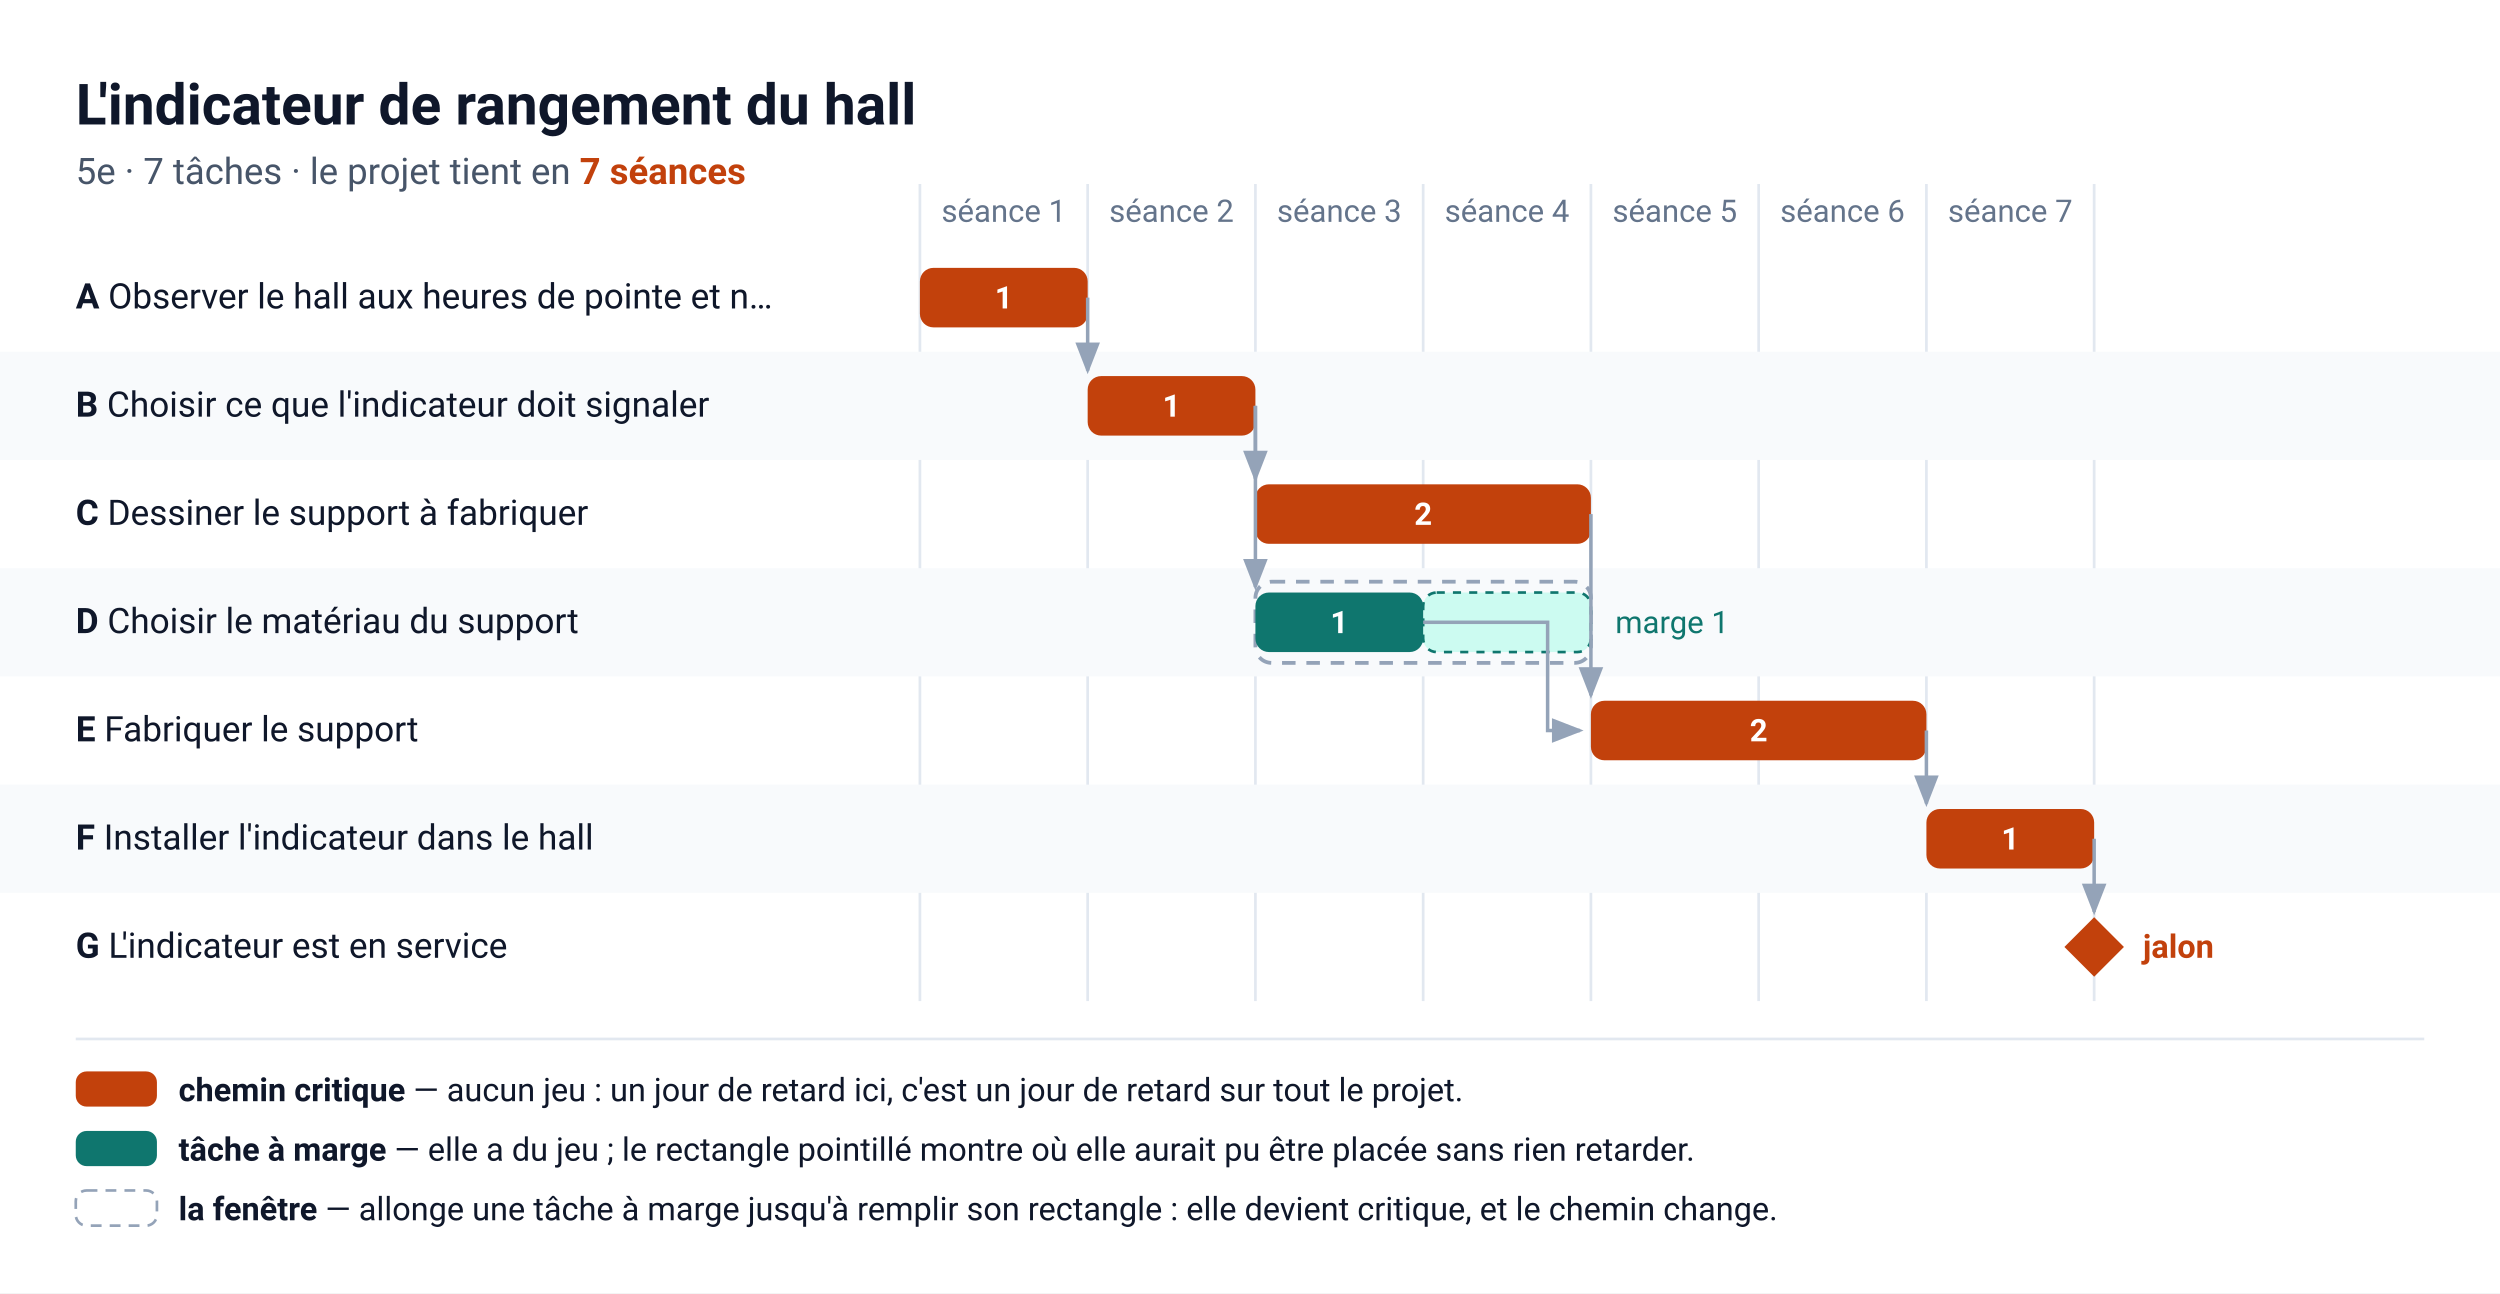
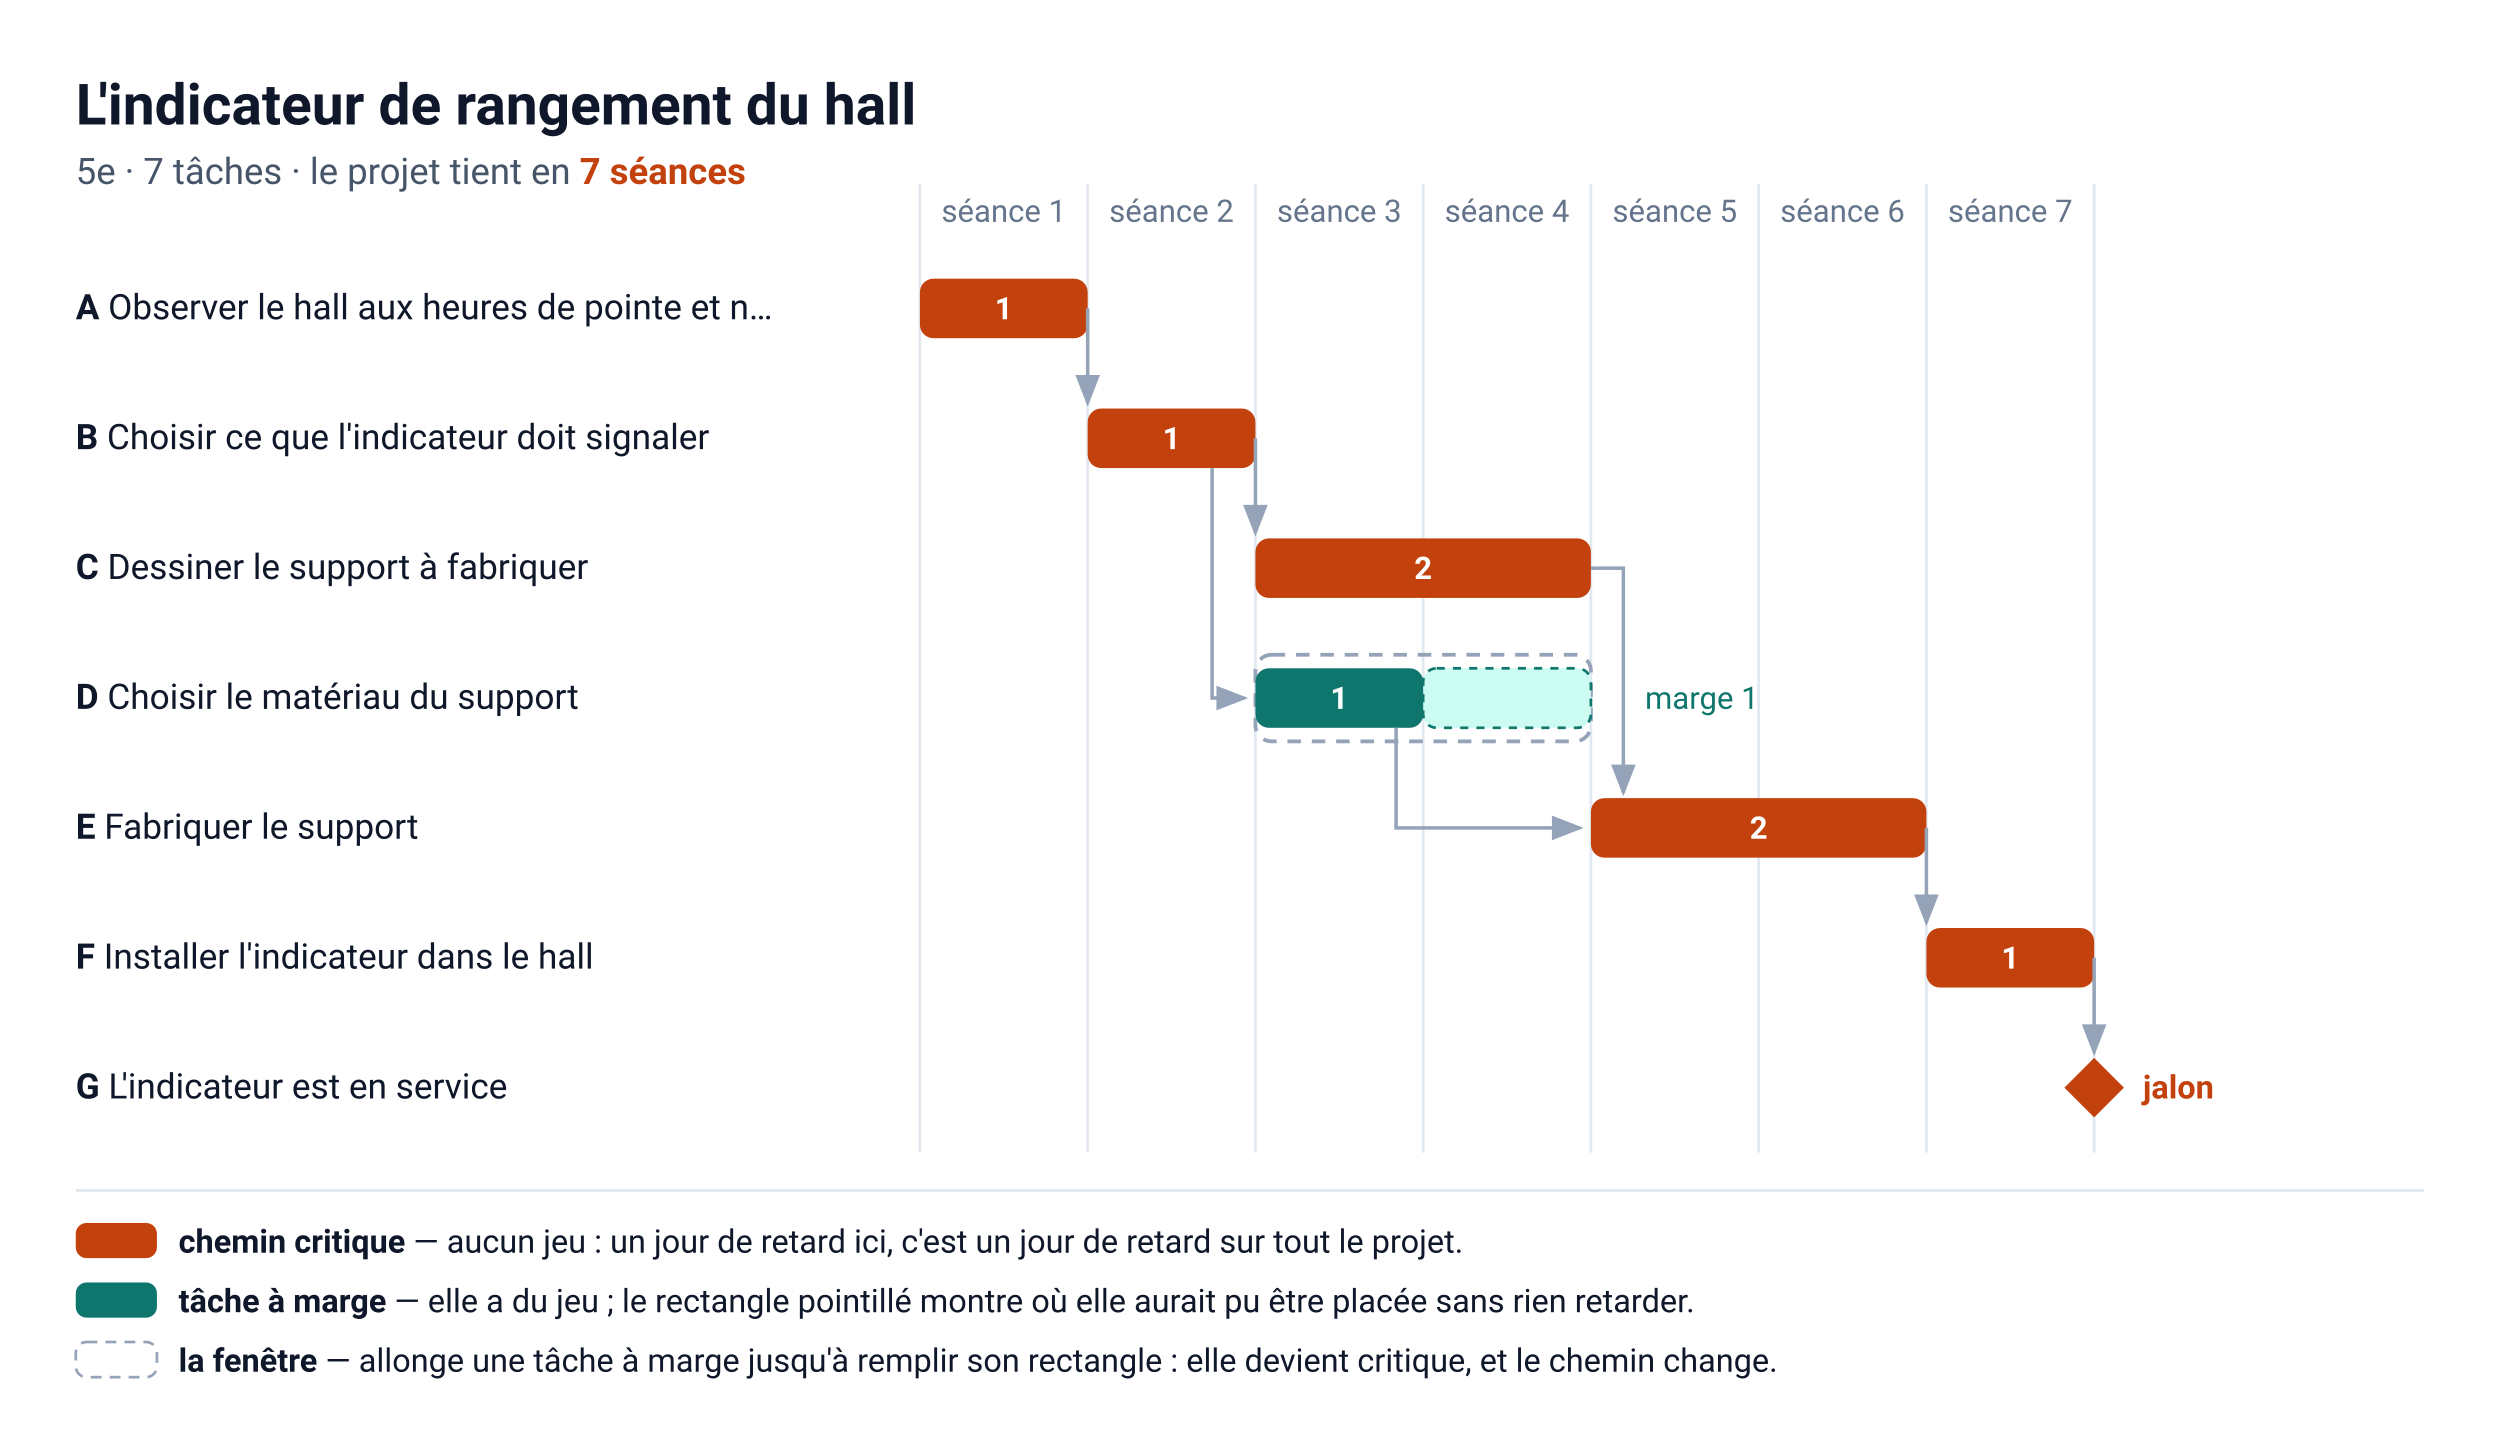
- <svg xmlns="http://www.w3.org/2000/svg" viewBox="0 0 924 478" width="924" height="478" font-family="system-ui,Segoe UI,Roboto,sans-serif" role="img" aria-labelledby="t d">
-   <rect width="924" height="478" fill="#ffffff" />
+ <svg xmlns="http://www.w3.org/2000/svg" viewBox="0 0 924 534" width="924" height="534" font-family="system-ui,Segoe UI,Roboto,sans-serif" role="img" aria-labelledby="t d">
+   <rect width="924" height="534" fill="#ffffff" />
  <defs>
    <marker id="fl" viewBox="0 0 9 7" markerWidth="11.7" markerHeight="9.1" refX="8" refY="3.5" markerUnits="userSpaceOnUse" orient="auto">
      <path d="M0,0 L9,3.5 L0,7 z" fill="#94a3b8" />
    </marker>
  </defs>
  <text x="28" y="46" font-size="21" font-weight="700" fill="#0f172a">L'indicateur de rangement du hall</text>
  <text x="28" y="68" font-size="13.5" fill="#475569">5e · 7 tâches · le projet tient en <tspan font-weight="700" fill="#c2410c">7 séances</tspan>
  </text>
-   <line x1="340" y1="68" x2="340" y2="370" stroke="#e2e8f0" stroke-width="1" />
+   <line x1="340" y1="68" x2="340" y2="426" stroke="#e2e8f0" stroke-width="1" />
  <text x="371.0" y="82" font-size="11.5" text-anchor="middle" fill="#64748b">séance 1</text>
-   <line x1="402" y1="68" x2="402" y2="370" stroke="#e2e8f0" stroke-width="1" />
+   <line x1="402" y1="68" x2="402" y2="426" stroke="#e2e8f0" stroke-width="1" />
  <text x="433.0" y="82" font-size="11.5" text-anchor="middle" fill="#64748b">séance 2</text>
-   <line x1="464" y1="68" x2="464" y2="370" stroke="#e2e8f0" stroke-width="1" />
+   <line x1="464" y1="68" x2="464" y2="426" stroke="#e2e8f0" stroke-width="1" />
  <text x="495.0" y="82" font-size="11.5" text-anchor="middle" fill="#64748b">séance 3</text>
-   <line x1="526" y1="68" x2="526" y2="370" stroke="#e2e8f0" stroke-width="1" />
+   <line x1="526" y1="68" x2="526" y2="426" stroke="#e2e8f0" stroke-width="1" />
  <text x="557.0" y="82" font-size="11.5" text-anchor="middle" fill="#64748b">séance 4</text>
-   <line x1="588" y1="68" x2="588" y2="370" stroke="#e2e8f0" stroke-width="1" />
+   <line x1="588" y1="68" x2="588" y2="426" stroke="#e2e8f0" stroke-width="1" />
  <text x="619.0" y="82" font-size="11.5" text-anchor="middle" fill="#64748b">séance 5</text>
-   <line x1="650" y1="68" x2="650" y2="370" stroke="#e2e8f0" stroke-width="1" />
+   <line x1="650" y1="68" x2="650" y2="426" stroke="#e2e8f0" stroke-width="1" />
  <text x="681.0" y="82" font-size="11.5" text-anchor="middle" fill="#64748b">séance 6</text>
-   <line x1="712" y1="68" x2="712" y2="370" stroke="#e2e8f0" stroke-width="1" />
+   <line x1="712" y1="68" x2="712" y2="426" stroke="#e2e8f0" stroke-width="1" />
  <text x="743.0" y="82" font-size="11.5" text-anchor="middle" fill="#64748b">séance 7</text>
-   <line x1="774" y1="68" x2="774" y2="370" stroke="#e2e8f0" stroke-width="1" />
-   <text x="28" y="114.0" font-size="13" fill="#0f172a">
+   <line x1="774" y1="68" x2="774" y2="426" stroke="#e2e8f0" stroke-width="1" />
+   <text x="28" y="118.0" font-size="13" fill="#0f172a">
    <tspan font-weight="700">A</tspan>  Observer le hall aux heures de pointe et n…</text>
-   <rect x="340" y="99" width="62" height="22" rx="5" fill="#c2410c" />
-   <text x="371.0" y="114.0" font-size="11.5" text-anchor="middle" fill="#fff" font-weight="700">1</text>
-   <rect x="0" y="130" width="924" height="40" fill="#f8fafc" />
-   <text x="28" y="154.0" font-size="13" fill="#0f172a">
+   <rect x="340" y="103" width="62" height="22" rx="5" fill="#c2410c" />
+   <text x="371.0" y="118.0" font-size="11.5" text-anchor="middle" fill="#fff" font-weight="700">1</text>
+   <text x="28" y="166.0" font-size="13" fill="#0f172a">
    <tspan font-weight="700">B</tspan>  Choisir ce que l'indicateur doit signaler</text>
-   <rect x="402" y="139" width="62" height="22" rx="5" fill="#c2410c" />
-   <text x="433.0" y="154.0" font-size="11.5" text-anchor="middle" fill="#fff" font-weight="700">1</text>
-   <text x="28" y="194.0" font-size="13" fill="#0f172a">
+   <rect x="402" y="151" width="62" height="22" rx="5" fill="#c2410c" />
+   <text x="433.0" y="166.0" font-size="11.5" text-anchor="middle" fill="#fff" font-weight="700">1</text>
+   <text x="28" y="214.0" font-size="13" fill="#0f172a">
    <tspan font-weight="700">C</tspan>  Dessiner le support à fabriquer</text>
-   <rect x="464" y="179" width="124" height="22" rx="5" fill="#c2410c" />
-   <text x="526.0" y="194.0" font-size="11.5" text-anchor="middle" fill="#fff" font-weight="700">2</text>
-   <rect x="0" y="210" width="924" height="40" fill="#f8fafc" />
-   <text x="28" y="234.0" font-size="13" fill="#0f172a">
+   <rect x="464" y="199" width="124" height="22" rx="5" fill="#c2410c" />
+   <text x="526.0" y="214.0" font-size="11.5" text-anchor="middle" fill="#fff" font-weight="700">2</text>
+   <text x="28" y="262.0" font-size="13" fill="#0f172a">
    <tspan font-weight="700">D</tspan>  Choisir le matériau du support</text>
-   <rect x="464" y="215" width="124" height="30" rx="6" fill="none" stroke="#94a3b8" stroke-width="1.4" stroke-dasharray="5 4" />
-   <rect x="526" y="219" width="62" height="22" rx="5" fill="#ccfbf1" stroke="#0f766e" stroke-width="1" stroke-dasharray="3 3" />
-   <rect x="464" y="219" width="62" height="22" rx="5" fill="#0f766e" />
-   <text x="495.0" y="234.0" font-size="11.5" text-anchor="middle" fill="#fff" font-weight="700">1</text>
-   <text x="597" y="234.0" font-size="11.5" fill="#0f766e">marge 1</text>
-   <text x="28" y="274.0" font-size="13" fill="#0f172a">
+   <rect x="464" y="242" width="124" height="32" rx="6" fill="none" stroke="#94a3b8" stroke-width="1.4" stroke-dasharray="5 4" />
+   <rect x="526" y="247" width="62" height="22" rx="5" fill="#ccfbf1" stroke="#0f766e" stroke-width="1" stroke-dasharray="3 3" />
+   <rect x="464" y="247" width="62" height="22" rx="5" fill="#0f766e" />
+   <text x="495.0" y="262.0" font-size="11.5" text-anchor="middle" fill="#fff" font-weight="700">1</text>
+   <text x="608" y="262.0" font-size="11.5" fill="#0f766e" stroke="#ffffff" stroke-width="3" paint-order="stroke">marge 1</text>
+   <text x="28" y="310.0" font-size="13" fill="#0f172a">
    <tspan font-weight="700">E</tspan>  Fabriquer le support</text>
-   <rect x="588" y="259" width="124" height="22" rx="5" fill="#c2410c" />
-   <text x="650.0" y="274.0" font-size="11.5" text-anchor="middle" fill="#fff" font-weight="700">2</text>
-   <rect x="0" y="290" width="924" height="40" fill="#f8fafc" />
-   <text x="28" y="314.0" font-size="13" fill="#0f172a">
+   <rect x="588" y="295" width="124" height="22" rx="5" fill="#c2410c" />
+   <text x="650.0" y="310.0" font-size="11.5" text-anchor="middle" fill="#fff" font-weight="700">2</text>
+   <text x="28" y="358.0" font-size="13" fill="#0f172a">
    <tspan font-weight="700">F</tspan>  Installer l'indicateur dans le hall</text>
-   <rect x="712" y="299" width="62" height="22" rx="5" fill="#c2410c" />
-   <text x="743.0" y="314.0" font-size="11.5" text-anchor="middle" fill="#fff" font-weight="700">1</text>
-   <text x="28" y="354.0" font-size="13" fill="#0f172a">
+   <rect x="712" y="343" width="62" height="22" rx="5" fill="#c2410c" />
+   <text x="743.0" y="358.0" font-size="11.5" text-anchor="middle" fill="#fff" font-weight="700">1</text>
+   <text x="28" y="406.0" font-size="13" fill="#0f172a">
    <tspan font-weight="700">G</tspan>  L'indicateur est en service</text>
-   <path d="M774,339.0 L785,350.0 L774,361.0 L763,350.0 z" fill="#c2410c" />
-   <text x="792" y="354.0" font-size="12" font-weight="700" fill="#c2410c">jalon</text>
-   <path d="M402,110.0 V137.0" fill="none" stroke="#94a3b8" stroke-width="1.3" marker-end="url(#fl)" />
-   <path d="M464,150.0 V177.0" fill="none" stroke="#94a3b8" stroke-width="1.3" marker-end="url(#fl)" />
-   <path d="M464,150.0 V217.0" fill="none" stroke="#94a3b8" stroke-width="1.3" marker-end="url(#fl)" />
-   <path d="M588,190.0 V257.0" fill="none" stroke="#94a3b8" stroke-width="1.3" marker-end="url(#fl)" />
-   <path d="M526,230.0 H572 V270.0 H584" fill="none" stroke="#94a3b8" stroke-width="1.3" marker-end="url(#fl)" />
-   <path d="M712,270.0 V297.0" fill="none" stroke="#94a3b8" stroke-width="1.3" marker-end="url(#fl)" />
-   <path d="M774,310.0 V337.0" fill="none" stroke="#94a3b8" stroke-width="1.3" marker-end="url(#fl)" />
-   <line x1="28" y1="384" x2="896" y2="384" stroke="#e2e8f0" />
-   <rect x="28" y="396" width="30" height="13" rx="4" fill="#c2410c" />
-   <text x="66" y="407" font-size="12" fill="#0f172a">
+   <path d="M774,391.0 L785,402.0 L774,413.0 L763,402.0 z" fill="#c2410c" />
+   <text x="792" y="406.0" font-size="12" font-weight="700" fill="#c2410c">jalon</text>
+   <path d="M402,114 V149" fill="none" stroke="#94a3b8" stroke-width="1.3" marker-end="url(#fl)" />
+   <path d="M464,162 V197" fill="none" stroke="#94a3b8" stroke-width="1.3" marker-end="url(#fl)" />
+   <path d="M448,173 V258 H460" fill="none" stroke="#94a3b8" stroke-width="1.3" marker-end="url(#fl)" />
+   <path d="M588,210 H600 V293" fill="none" stroke="#94a3b8" stroke-width="1.3" marker-end="url(#fl)" />
+   <path d="M516,269 V306 H584" fill="none" stroke="#94a3b8" stroke-width="1.3" marker-end="url(#fl)" />
+   <path d="M712,306 V341" fill="none" stroke="#94a3b8" stroke-width="1.3" marker-end="url(#fl)" />
+   <path d="M774,354 V389" fill="none" stroke="#94a3b8" stroke-width="1.3" marker-end="url(#fl)" />
+   <line x1="28" y1="440" x2="896" y2="440" stroke="#e2e8f0" />
+   <rect x="28" y="452" width="30" height="13" rx="4" fill="#c2410c" />
+   <text x="66" y="463" font-size="12" fill="#0f172a">
    <tspan font-weight="700">chemin critique</tspan> — aucun jeu : un jour de retard ici, c'est un jour de retard sur tout le projet.</text>
-   <rect x="28" y="418" width="30" height="13" rx="4" fill="#0f766e" />
-   <text x="66" y="429" font-size="12" fill="#0f172a">
+   <rect x="28" y="474" width="30" height="13" rx="4" fill="#0f766e" />
+   <text x="66" y="485" font-size="12" fill="#0f172a">
    <tspan font-weight="700">tâche à marge</tspan> — elle a du jeu ; le rectangle pointillé montre où elle aurait pu être placée sans rien retarder.</text>
-   <rect x="28" y="440" width="30" height="13" rx="4" fill="none" stroke="#94a3b8" stroke-dasharray="4 3" />
-   <text x="66" y="451" font-size="12" fill="#0f172a">
+   <rect x="28" y="496" width="30" height="13" rx="4" fill="none" stroke="#94a3b8" stroke-dasharray="4 3" />
+   <text x="66" y="507" font-size="12" fill="#0f172a">
    <tspan font-weight="700">la fenêtre</tspan> — allonge une tâche à marge jusqu'à remplir son rectangle : elle devient critique, et le chemin change.</text>
</svg>
